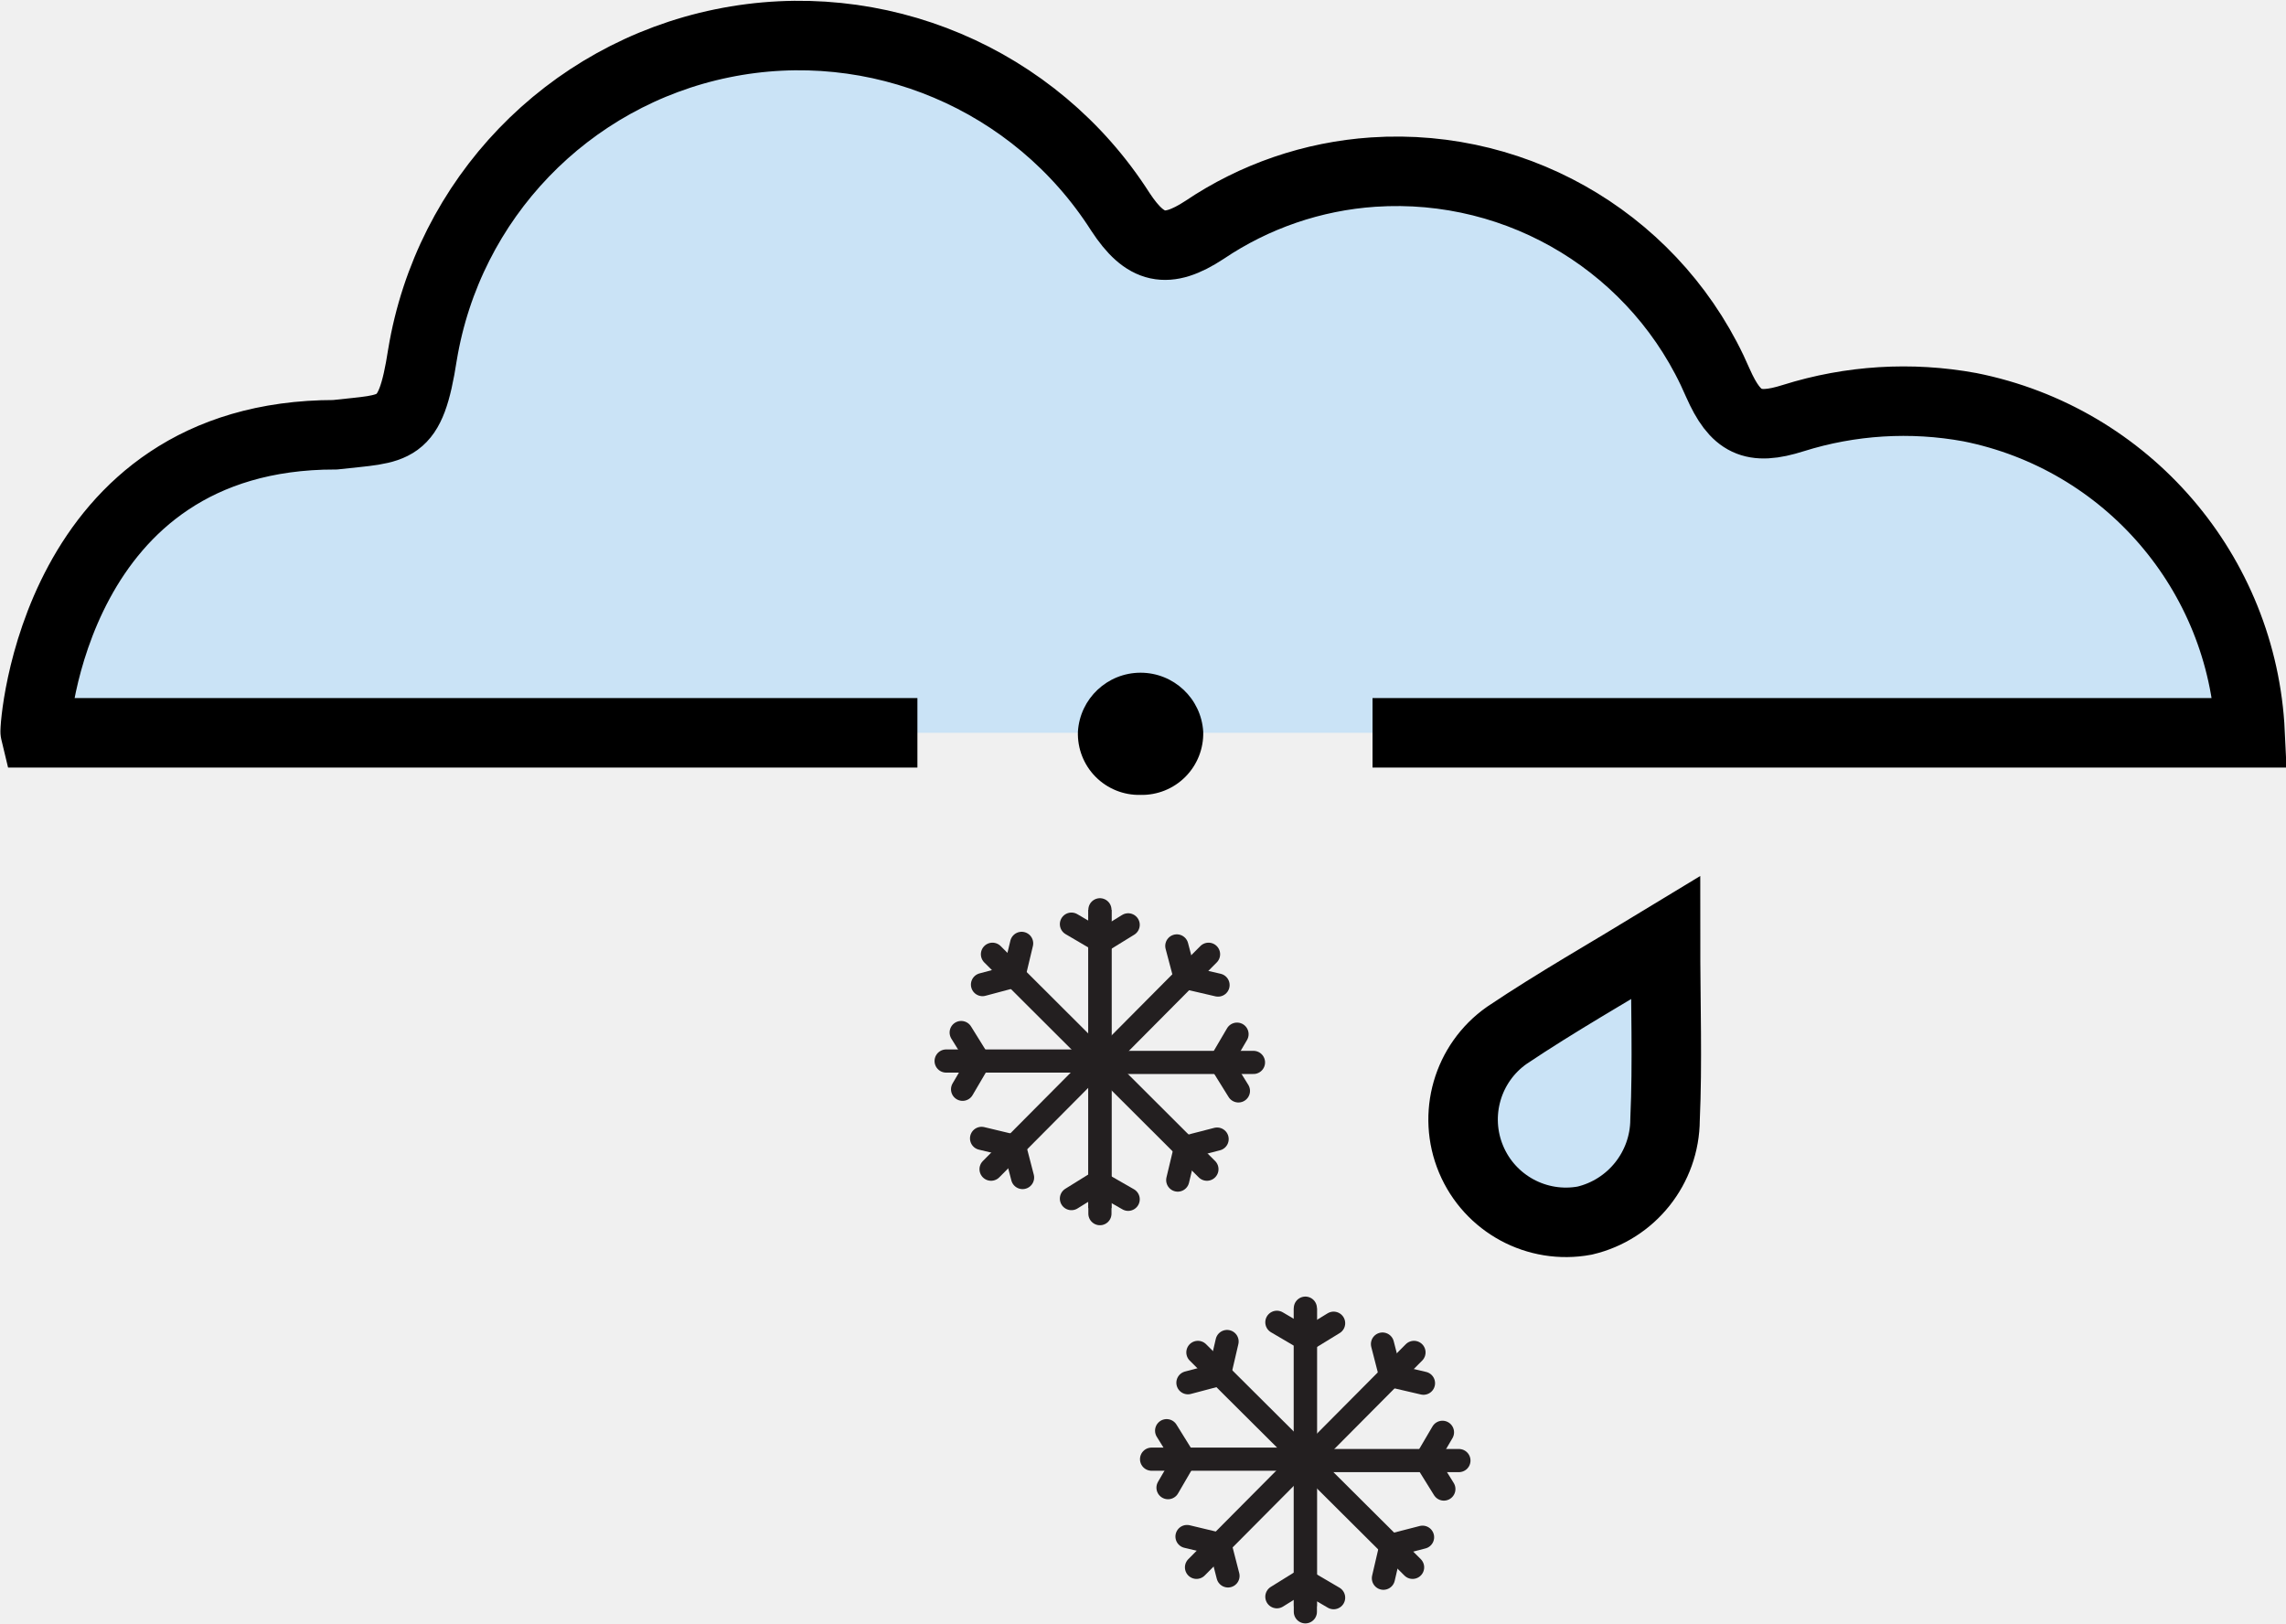
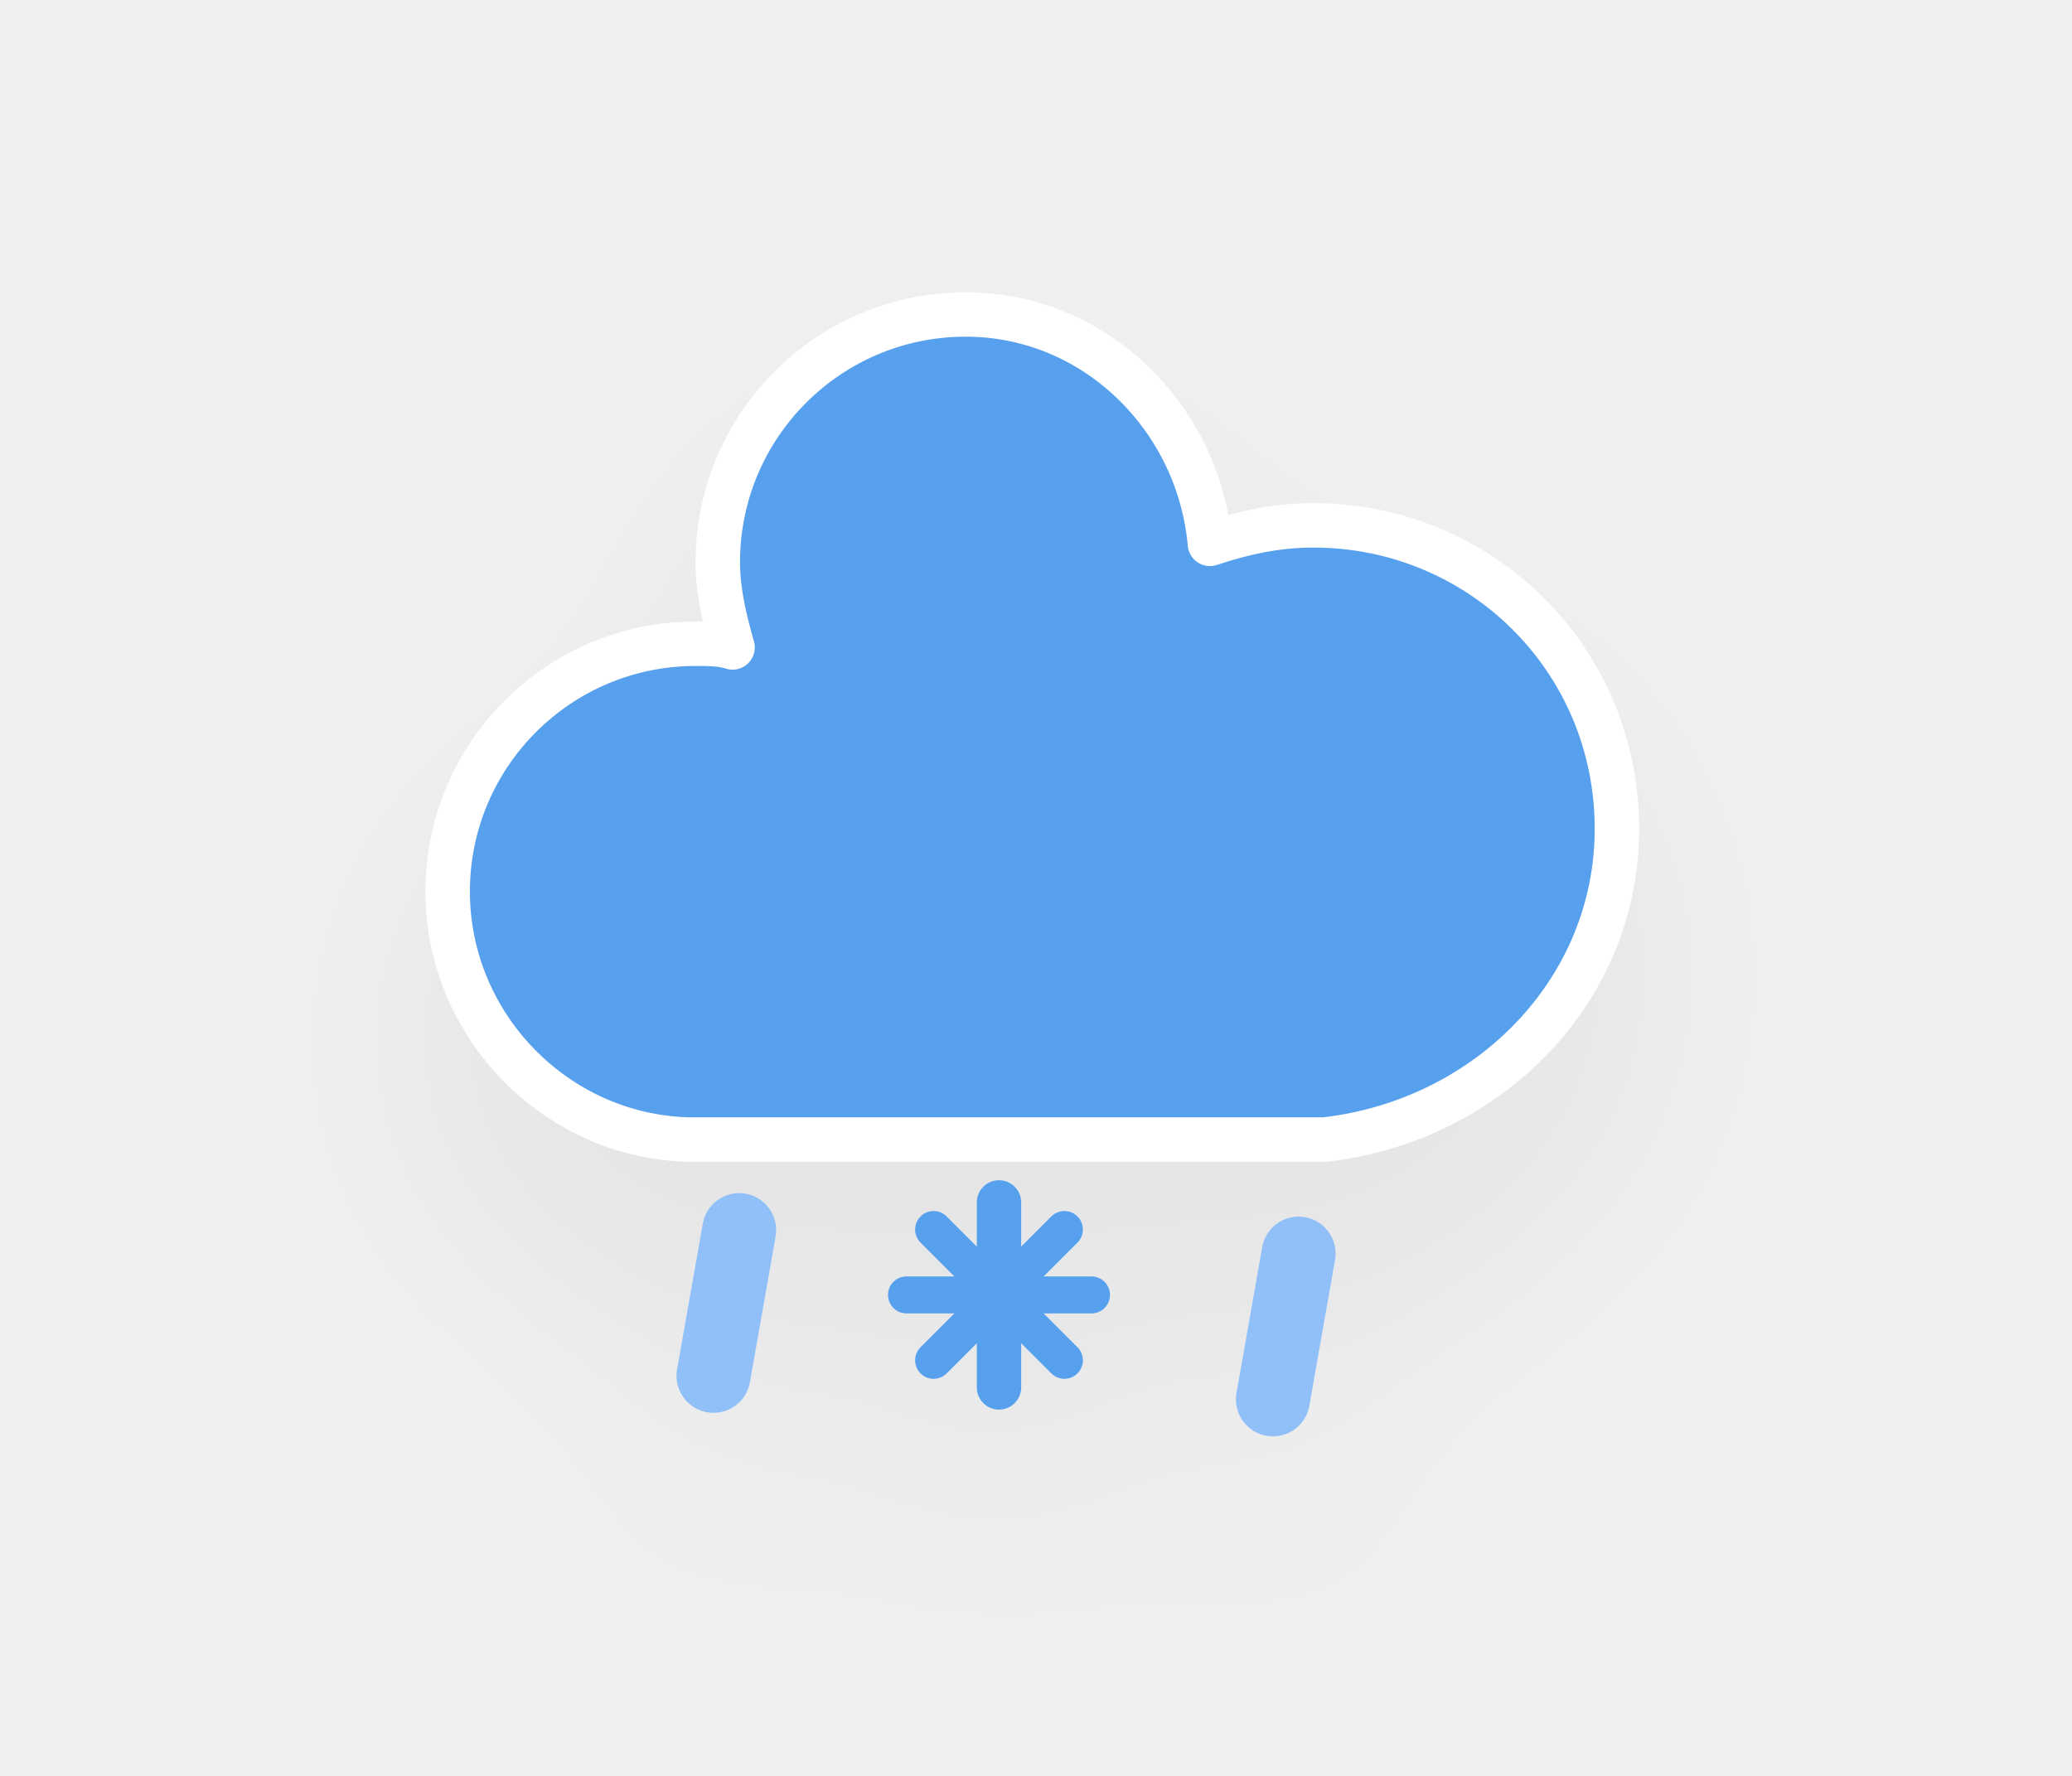
- <svg xmlns="http://www.w3.org/2000/svg" viewBox="0 0 98.7 70.09">
+ <svg xmlns="http://www.w3.org/2000/svg" width="56" height="48" version="1.1">
  <defs>
-     <style>.cls-1{fill:#cae3f6;}.cls-2,.cls-3,.cls-4{fill:none;stroke-miterlimit:10;}.cls-2,.cls-3{stroke:#231f20;}.cls-2{stroke-linecap:round;}.cls-4{stroke:#000;stroke-width:3px;}</style>
+     <filter id="blur" x="-.247" y="-.234" width="1.494" height="1.571">
+       <feGaussianBlur in="SourceAlpha" stdDeviation="3" />
+       <feOffset dx="0" dy="4" result="offsetblur" />
+       <feComponentTransfer>
+         <feFuncA slope="0.05" type="linear" />
+       </feComponentTransfer>
+       <feMerge>
+         <feMergeNode />
+         <feMergeNode in="SourceGraphic" />
+       </feMerge>
+     </filter>
+     <style type="text/css">
+       
+       /*
+ ** SNOW
+ */
+       @keyframes am-weather-snow {
+         0% {
+           -webkit-transform: translate(0.0px, 0);
+           -moz-transform: translate(0.0px, 0);
+           -ms-transform: translate(0.0px, 0);
+           transform: translate(0.0px, 0);
+         }
+ 
+         33.33% {
+           -webkit-transform: translate(-1.2px, 2px);
+           -moz-transform: translate(-1.2px, 2px);
+           -ms-transform: translate(-1.2px, 2px);
+           transform: translate(-1.2px, 2px);
+         }
+ 
+         66.66% {
+           -webkit-transform: translate(1.4px, 4px);
+           -moz-transform: translate(1.4px, 4px);
+           -ms-transform: translate(1.4px, 4px);
+           transform: translate(1.4px, 4px);
+           opacity: 1;
+         }
+ 
+         100% {
+           -webkit-transform: translate(-1.6px, 6px);
+           -moz-transform: translate(-1.6px, 6px);
+           -ms-transform: translate(-1.6px, 6px);
+           transform: translate(-1.6px, 6px);
+           opacity: 0;
+         }
+       }
+ 
+       .am-weather-snow-1 {
+         -webkit-animation-name: am-weather-snow;
+         -moz-animation-name: am-weather-snow;
+         -ms-animation-name: am-weather-snow;
+         animation-name: am-weather-snow;
+         -webkit-animation-duration: 2s;
+         -moz-animation-duration: 2s;
+         -ms-animation-duration: 2s;
+         animation-duration: 2s;
+         -webkit-animation-timing-function: linear;
+         -moz-animation-timing-function: linear;
+         -ms-animation-timing-function: linear;
+         animation-timing-function: linear;
+         -webkit-animation-iteration-count: infinite;
+         -moz-animation-iteration-count: infinite;
+         -ms-animation-iteration-count: infinite;
+         animation-iteration-count: infinite;
+       }
+ 
+       /*
+ ** RAIN
+ */
+       @keyframes am-weather-rain {
+         0% {
+           stroke-dashoffset: 0;
+         }
+ 
+         100% {
+           stroke-dashoffset: -100;
+         }
+       }
+ 
+       .am-weather-rain-1 {
+         -webkit-animation-name: am-weather-rain;
+         -moz-animation-name: am-weather-rain;
+         -ms-animation-name: am-weather-rain;
+         animation-name: am-weather-rain;
+         -webkit-animation-duration: 8s;
+         -moz-animation-duration: 8s;
+         -ms-animation-duration: 8s;
+         animation-duration: 8s;
+         -webkit-animation-timing-function: linear;
+         -moz-animation-timing-function: linear;
+         -ms-animation-timing-function: linear;
+         animation-timing-function: linear;
+         -webkit-animation-iteration-count: infinite;
+         -moz-animation-iteration-count: infinite;
+         -ms-animation-iteration-count: infinite;
+         animation-iteration-count: infinite;
+       }
+ 
+       .am-weather-rain-2 {
+         -webkit-animation-name: am-weather-rain;
+         -moz-animation-name: am-weather-rain;
+         -ms-animation-name: am-weather-rain;
+         animation-name: am-weather-rain;
+         -webkit-animation-delay: 0.25s;
+         -moz-animation-delay: 0.25s;
+         -ms-animation-delay: 0.25s;
+         animation-delay: 0.25s;
+         -webkit-animation-duration: 8s;
+         -moz-animation-duration: 8s;
+         -ms-animation-duration: 8s;
+         animation-duration: 8s;
+         -webkit-animation-timing-function: linear;
+         -moz-animation-timing-function: linear;
+         -ms-animation-timing-function: linear;
+         animation-timing-function: linear;
+         -webkit-animation-iteration-count: infinite;
+         -moz-animation-iteration-count: infinite;
+         -ms-animation-iteration-count: infinite;
+         animation-iteration-count: infinite;
+       }
+ 
+       /*
+ ** CLOUDS
+ */
+       @keyframes am-weather-cloud-3 {
+         0% {
+           -webkit-transform: translate(0px, 0px);
+           -moz-transform: translate(0px, 0px);
+           -ms-transform: translate(0px, 0px);
+           transform: translate(0px, 0px);
+         }
+ 
+         50% {
+           -webkit-transform: translate(2px, 0px);
+           -moz-transform: translate(2px, 0px);
+           -ms-transform: translate(2px, 0px);
+           transform: translate(2px, 0px);
+         }
+ 
+         100% {
+           -webkit-transform: translate(0px, 0px);
+           -moz-transform: translate(0px, 0px);
+           -ms-transform: translate(0px, 0px);
+           transform: translate(0px, 0px);
+         }
+       }
+ 
+       .am-weather-cloud-3 {
+         -webkit-animation-name: am-weather-cloud-3;
+         -moz-animation-name: am-weather-cloud-3;
+         animation-name: am-weather-cloud-3;
+         -webkit-animation-duration: 3s;
+         -moz-animation-duration: 3s;
+         animation-duration: 3s;
+         -webkit-animation-timing-function: linear;
+         -moz-animation-timing-function: linear;
+         animation-timing-function: linear;
+         -webkit-animation-iteration-count: infinite;
+         -moz-animation-iteration-count: infinite;
+         animation-iteration-count: infinite;
+       }
+       
+     </style>
  </defs>
-   <g id="Layer_2" data-name="Layer 2">
-     <g id="Layer_1-2" data-name="Layer 1">
-       <path class="cls-1" d="M71.91,40.49c-2.48,1.51-4.72,2.78-6.85,4.21a4.44,4.44,0,0,0,3.36,8,4.5,4.5,0,0,0,3.47-4.36C72,45.86,71.91,43.38,71.91,40.49Z" />
-       <path class="cls-1" d="M59.26,31.64H97.15a15.06,15.06,0,0,0-12.1-14.06,15.87,15.87,0,0,0-7.62.47c-1.76.56-2.5.2-3.26-1.52a15.1,15.1,0,0,0-14.88-9.1A14.82,14.82,0,0,0,52,9.93c-1.62,1.06-2.55.86-3.63-.79a16.47,16.47,0,0,0-30.13,6.18c-.53,3.41-1.13,3.15-3.77,3.45-12.16,0-13,12.67-12.95,12.87H39.61" />
-       <line class="cls-2" x1="47.46" y1="40.7" x2="48.71" y2="39.93" />
-       <line class="cls-2" x1="48.71" y1="51.78" x2="47.49" y2="51.08" />
-       <line class="cls-2" x1="47.49" y1="45.87" x2="52.11" y2="50.48" />
-       <polyline class="cls-2" points="52.55 49.18 51.19 49.53 50.85 50.95" />
-       <line class="cls-2" x1="52.18" y1="41.2" x2="47.47" y2="45.94" />
-       <polyline class="cls-2" points="50.81 40.84 51.17 42.2 52.59 42.53" />
-       <line class="cls-2" x1="54.12" y1="45.87" x2="47.49" y2="45.87" />
-       <polyline class="cls-2" points="53.41 44.65 52.7 45.86 53.47 47.1" />
-       <line class="cls-3" x1="47.49" y1="52.16" x2="47.49" y2="39.28" />
-       <line class="cls-2" x1="47.49" y1="52.4" x2="47.49" y2="39.28" />
-       <line class="cls-2" x1="47.5" y1="50.98" x2="46.26" y2="51.75" />
-       <line class="cls-2" x1="46.26" y1="39.9" x2="47.47" y2="40.61" />
-       <line class="cls-2" x1="47.47" y1="45.81" x2="42.85" y2="41.2" />
-       <polyline class="cls-2" points="42.42 42.51 43.77 42.15 44.11 40.73" />
-       <line class="cls-2" x1="42.79" y1="50.48" x2="47.5" y2="45.74" />
-       <polyline class="cls-2" points="44.15 50.84 43.8 49.49 42.38 49.15" />
-       <line class="cls-2" x1="40.85" y1="45.81" x2="47.47" y2="45.81" />
-       <polyline class="cls-2" points="41.56 47.03 42.27 45.82 41.5 44.58" />
-       <line class="cls-2" x1="56.34" y1="57.89" x2="57.58" y2="57.13" />
-       <line class="cls-2" x1="57.58" y1="68.98" x2="56.37" y2="68.27" />
-       <line class="cls-2" x1="56.36" y1="63.06" x2="60.99" y2="67.67" />
-       <polyline class="cls-2" points="61.42 66.37 60.06 66.72 59.73 68.14" />
-       <line class="cls-2" x1="61.05" y1="58.39" x2="56.34" y2="63.13" />
-       <polyline class="cls-2" points="59.69 58.03 60.04 59.39 61.46 59.72" />
-       <line class="cls-2" x1="62.99" y1="63.06" x2="56.36" y2="63.06" />
-       <polyline class="cls-2" points="62.28 61.84 61.57 63.05 62.34 64.29" />
-       <line class="cls-3" x1="56.36" y1="69.35" x2="56.36" y2="56.48" />
-       <line class="cls-2" x1="56.36" y1="69.59" x2="56.36" y2="56.48" />
-       <line class="cls-2" x1="56.37" y1="68.17" x2="55.13" y2="68.94" />
-       <line class="cls-2" x1="55.13" y1="57.09" x2="56.34" y2="57.8" />
-       <line class="cls-2" x1="56.35" y1="63" x2="51.72" y2="58.39" />
-       <polyline class="cls-2" points="51.29 59.7 52.65 59.34 52.98 57.92" />
-       <line class="cls-2" x1="51.66" y1="67.67" x2="56.37" y2="62.93" />
-       <polyline class="cls-2" points="53.02 68.04 52.67 66.68 51.25 66.34" />
-       <line class="cls-2" x1="49.72" y1="63" x2="56.35" y2="63" />
-       <polyline class="cls-2" points="50.43 64.23 51.14 63.01 50.37 61.77" />
-       <path class="cls-4" d="M71.91,40.49c-2.48,1.51-4.72,2.78-6.85,4.21a4.44,4.44,0,0,0,3.36,8,4.5,4.5,0,0,0,3.47-4.36C72,45.86,71.91,43.38,71.91,40.49Z" />
-       <path class="cls-4" d="M59.26,31.64H97.15a15.06,15.06,0,0,0-12.1-14.06,15.87,15.87,0,0,0-7.62.47c-1.76.56-2.5.2-3.26-1.52a15.1,15.1,0,0,0-14.88-9.1A14.82,14.82,0,0,0,52,9.93c-1.62,1.06-2.55.86-3.63-.79a16.47,16.47,0,0,0-30.13,6.18c-.53,3.41-1.13,3.15-3.77,3.45-12.16,0-13,12.67-12.95,12.87H39.61" />
-       <path d="M49.24,34.32a2.64,2.64,0,0,1-2.7-2.73,2.71,2.71,0,0,1,5.41,0A2.65,2.65,0,0,1,49.24,34.32Z" />
+   <g transform="translate(16,-2)" filter="url(#blur)">
+     <g class="am-weather-cloud-3" style="-moz-animation-duration:3s;-moz-animation-iteration-count:infinite;-moz-animation-name:am-weather-cloud-3;-moz-animation-timing-function:linear;-webkit-animation-duration:3s;-webkit-animation-iteration-count:infinite;-webkit-animation-name:am-weather-cloud-3;-webkit-animation-timing-function:linear">
+       <path transform="translate(-20,-11)" d="m47.7 35.4c0-4.6-3.7-8.2-8.2-8.2-1 0-1.9 0.2-2.8 0.5-0.3-3.4-3.1-6.2-6.6-6.2-3.7 0-6.7 3-6.7 6.7 0 0.8 0.2 1.6 0.4 2.3-0.3-0.1-0.7-0.1-1-0.1-3.7 0-6.7 3-6.7 6.7 0 3.6 2.9 6.6 6.5 6.7h17.2c4.4-0.5 7.9-4 7.9-8.4z" fill="#57a0ee" stroke="#fff" stroke-linejoin="round" stroke-width="1.2" />
+     </g>
+     <g class="am-weather-snow-1" style="-moz-animation-duration:2s;-moz-animation-iteration-count:infinite;-moz-animation-name:am-weather-snow;-moz-animation-timing-function:linear;-ms-animation-duration:2s;-ms-animation-iteration-count:infinite;-ms-animation-name:am-weather-snow;-ms-animation-timing-function:linear;-webkit-animation-duration:2s;-webkit-animation-iteration-count:infinite;-webkit-animation-name:am-weather-snow;-webkit-animation-timing-function:linear">
+       <g transform="translate(11,28)" fill="none" stroke="#57a0ee" stroke-linecap="round">
+         <line transform="translate(0,9)" y1="-2.5" y2="2.5" stroke-width="1.2" />
+         <line transform="rotate(45,-10.864,4.5)" y1="-2.5" y2="2.5" />
+         <line transform="rotate(90,-4.5,4.5)" y1="-2.5" y2="2.5" />
+         <line transform="rotate(135,-1.864,4.5)" y1="-2.5" y2="2.5" />
+       </g>
+     </g>
+     <g transform="rotate(10,-198.74,98.01)" fill="none" stroke="#91c0f8" stroke-dasharray="4, 7" stroke-linecap="round" stroke-width="2">
+       <line class="am-weather-rain-1" transform="translate(-10,1)" y2="8" style="-moz-animation-duration:8s;-moz-animation-iteration-count:infinite;-moz-animation-name:am-weather-rain;-moz-animation-timing-function:linear;-ms-animation-duration:8s;-ms-animation-iteration-count:infinite;-ms-animation-name:am-weather-rain;-ms-animation-timing-function:linear;-webkit-animation-duration:8s;-webkit-animation-iteration-count:infinite;-webkit-animation-name:am-weather-rain;-webkit-animation-timing-function:linear" />
+       <line class="am-weather-rain-2" transform="translate(5,-1)" y2="8" style="-moz-animation-delay:0.25s;-moz-animation-duration:8s;-moz-animation-iteration-count:infinite;-moz-animation-name:am-weather-rain;-moz-animation-timing-function:linear;-ms-animation-delay:0.25s;-ms-animation-duration:8s;-ms-animation-iteration-count:infinite;-ms-animation-name:am-weather-rain;-ms-animation-timing-function:linear;-webkit-animation-delay:0.25s;-webkit-animation-duration:8s;-webkit-animation-iteration-count:infinite;-webkit-animation-name:am-weather-rain;-webkit-animation-timing-function:linear" />
    </g>
  </g>
</svg>
